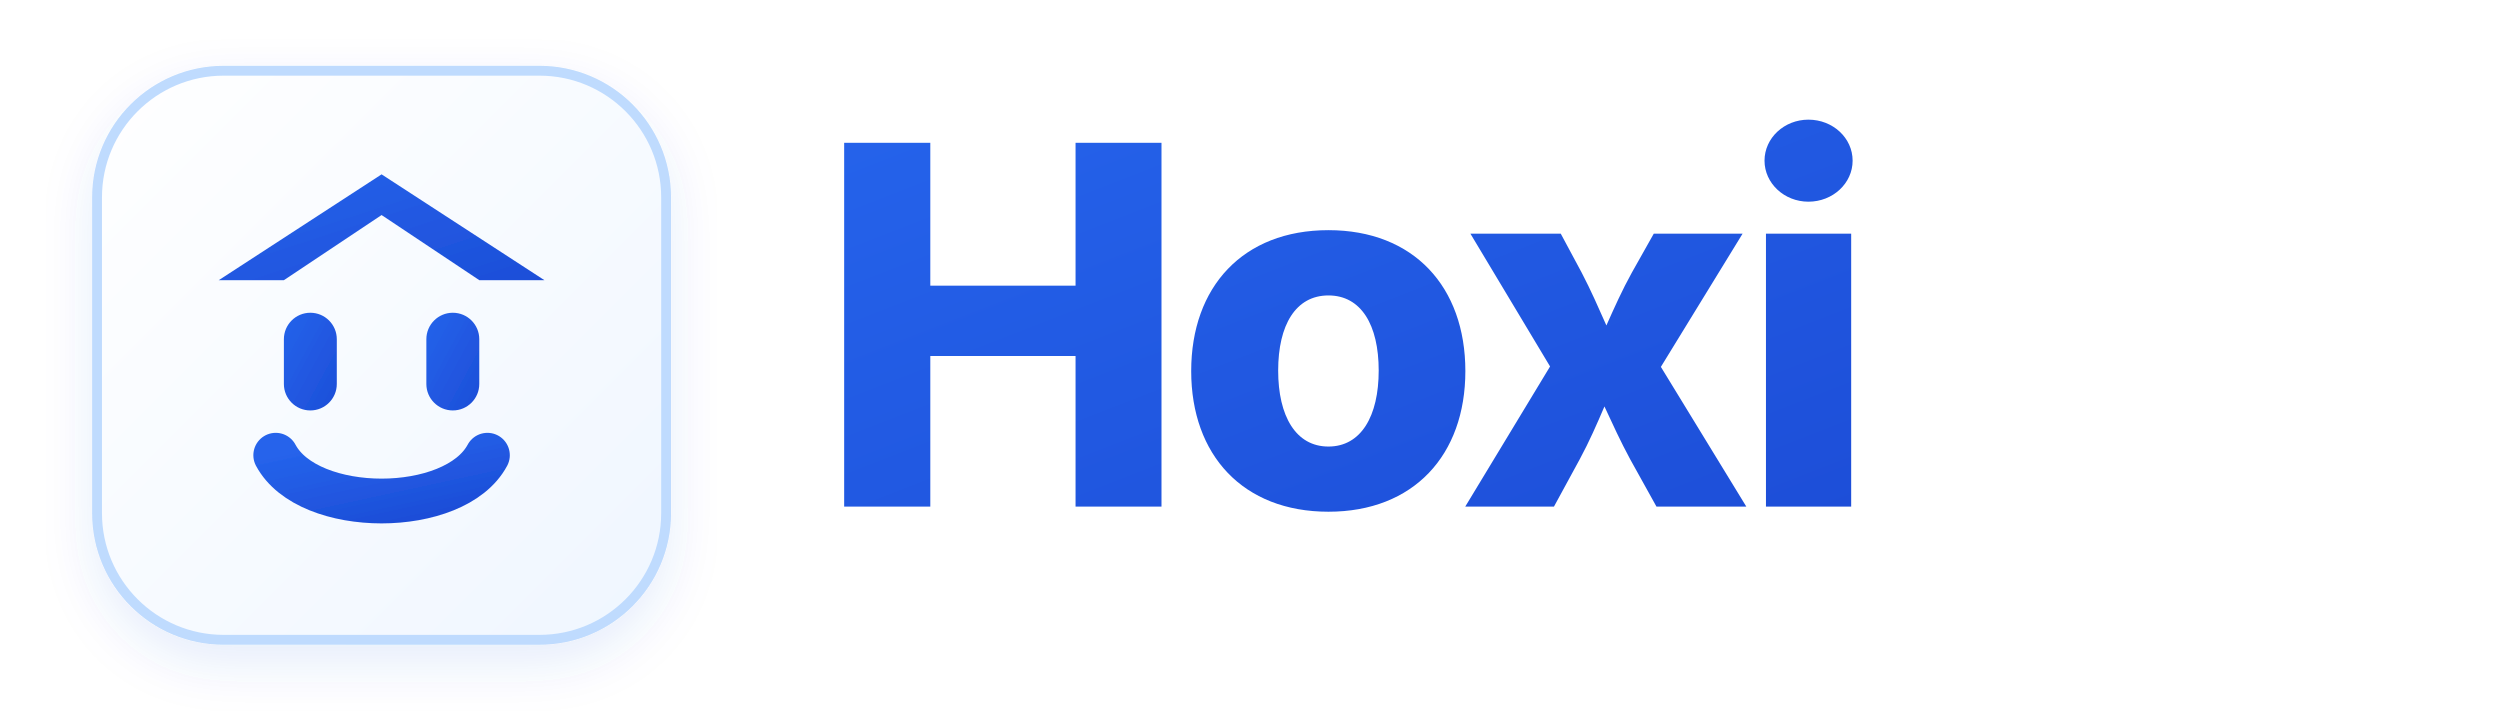
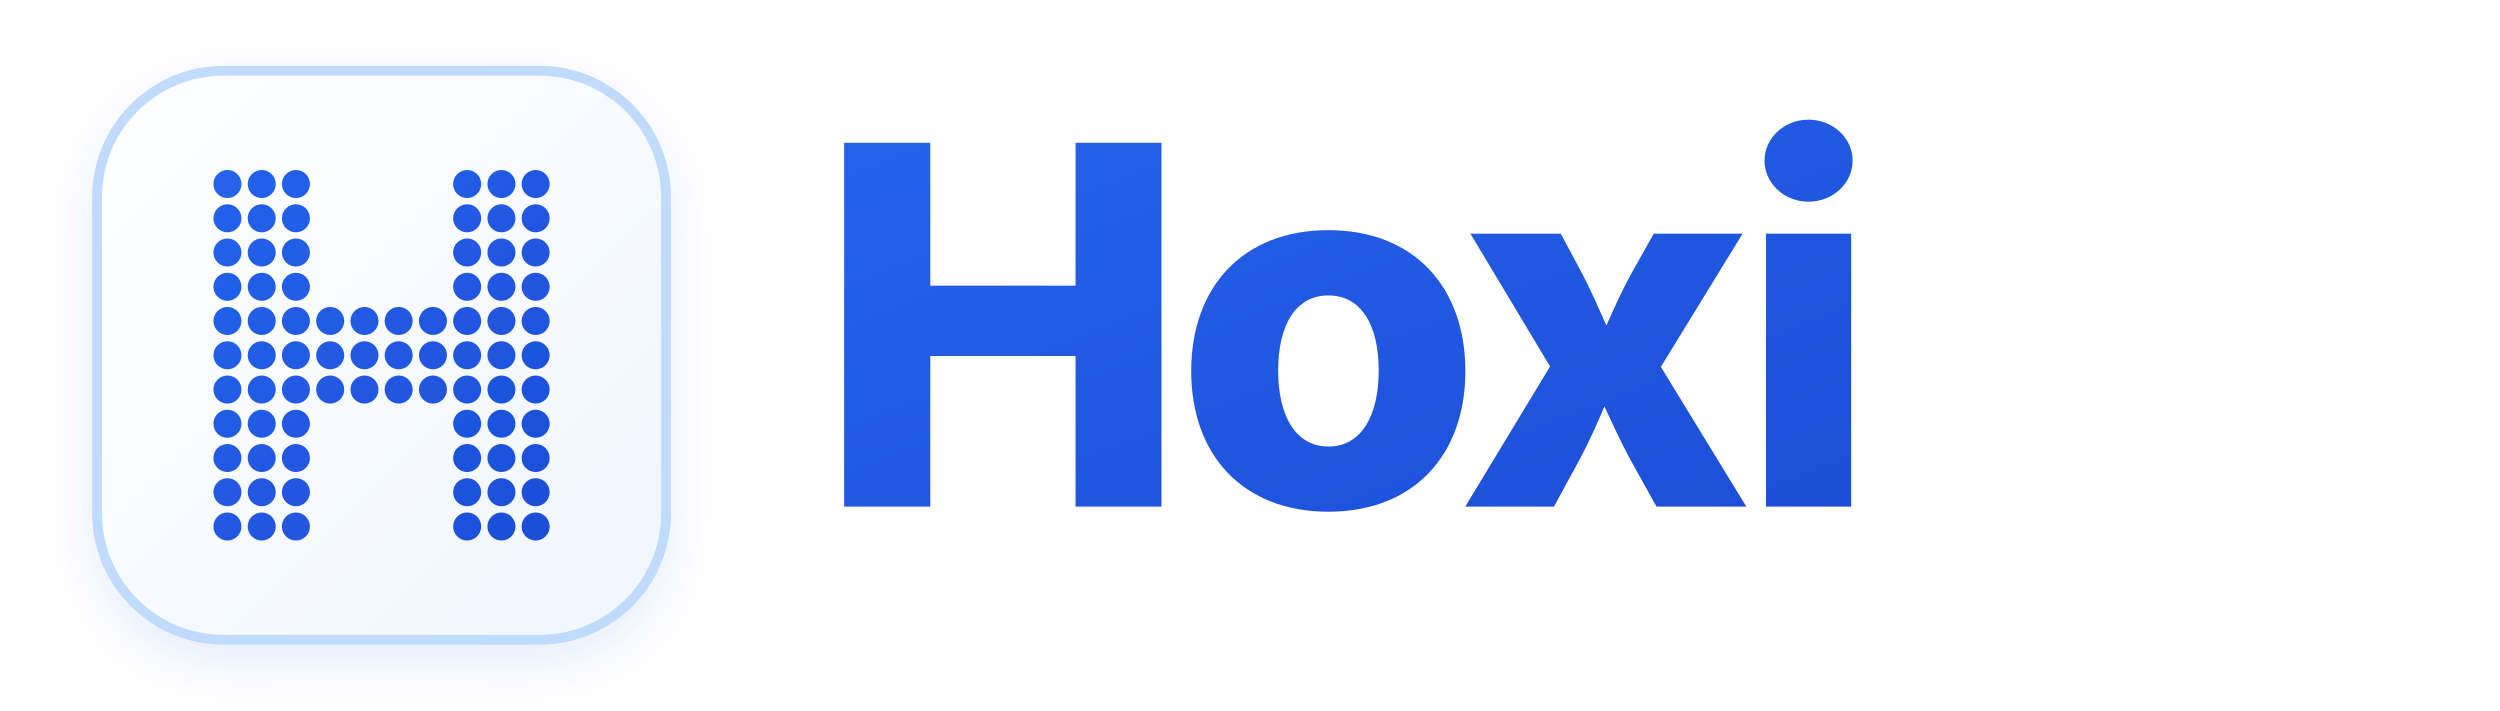
<svg xmlns="http://www.w3.org/2000/svg" viewBox="0 0 380 108" width="380" height="108" fill="none">
  <defs>
    <linearGradient id="hoxi-card-bg" x1="0%" y1="0%" x2="100%" y2="100%">
      <stop offset="0%" stop-color="#FFFFFF" />
      <stop offset="100%" stop-color="#EFF6FF" />
    </linearGradient>
    <linearGradient id="hoxi-brand-blue" x1="0%" y1="0%" x2="100%" y2="100%">
      <stop offset="0%" stop-color="#2563EB" />
      <stop offset="100%" stop-color="#1D4ED8" />
    </linearGradient>
    <filter id="hoxi-shadow" x="-8%" y="-8%" width="116%" height="120%">
      <feDropShadow dx="0" dy="3" stdDeviation="4" flood-color="#1D4ED8" flood-opacity="0.10" />
    </filter>
  </defs>
  <g transform="translate(14, 10)" filter="url(#hoxi-shadow)">
    <rect width="88" height="88" rx="20" fill="url(#hoxi-card-bg)" />
    <rect x="0.75" y="0.75" width="86.5" height="86.5" rx="19.25" stroke="#BFDBFE" stroke-width="1.5" />
-     <g transform="translate(4.4, 6.6) scale(1.2375)" fill="url(#hoxi-brand-blue)">
-       <path d="M32 8L52 21H44L32 13L20 21H12L32 8Z" />
-       <rect x="20" y="25" width="6.5" height="12" rx="3.25" />
-       <rect x="37.5" y="25" width="6.5" height="12" rx="3.25" />
-       <path d="M19 42.5C23 50 41 50 45 42.5" stroke="url(#hoxi-brand-blue)" stroke-width="5.5" stroke-linecap="round" fill="none" />
+     <g transform="scale(1.375)" fill="url(#hoxi-brand-blue)">
+       <path d="M13.41 13.07a1.55 1.55 0 1 0 3.10 0a1.55 1.55 0 1 0 -3.10 0 M17.20 13.07a1.55 1.55 0 1 0 3.10 0a1.55 1.55 0 1 0 -3.10 0 M20.98 13.07a1.55 1.55 0 1 0 3.10 0a1.55 1.55 0 1 0 -3.10 0 M39.91 13.07a1.55 1.55 0 1 0 3.10 0a1.55 1.55 0 1 0 -3.10 0 M43.70 13.07a1.55 1.55 0 1 0 3.10 0a1.55 1.55 0 1 0 -3.10 0 M47.48 13.07a1.55 1.55 0 1 0 3.10 0a1.55 1.55 0 1 0 -3.10 0 M13.41 16.86a1.55 1.55 0 1 0 3.10 0a1.55 1.55 0 1 0 -3.10 0 M17.20 16.86a1.55 1.55 0 1 0 3.10 0a1.55 1.55 0 1 0 -3.10 0 M20.98 16.86a1.55 1.55 0 1 0 3.10 0a1.55 1.55 0 1 0 -3.10 0 M39.91 16.86a1.55 1.55 0 1 0 3.10 0a1.55 1.55 0 1 0 -3.10 0 M43.70 16.86a1.55 1.55 0 1 0 3.10 0a1.55 1.55 0 1 0 -3.10 0 M47.48 16.86a1.55 1.55 0 1 0 3.10 0a1.55 1.55 0 1 0 -3.10 0 M13.41 20.64a1.55 1.55 0 1 0 3.10 0a1.55 1.55 0 1 0 -3.10 0 M17.20 20.64a1.55 1.55 0 1 0 3.10 0a1.55 1.55 0 1 0 -3.10 0 M20.98 20.64a1.55 1.55 0 1 0 3.10 0a1.55 1.55 0 1 0 -3.10 0 M39.91 20.64a1.55 1.55 0 1 0 3.10 0a1.55 1.55 0 1 0 -3.10 0 M43.70 20.64a1.55 1.55 0 1 0 3.10 0a1.55 1.55 0 1 0 -3.10 0 M47.48 20.64a1.55 1.55 0 1 0 3.10 0a1.55 1.55 0 1 0 -3.10 0 M13.41 24.43a1.55 1.55 0 1 0 3.10 0a1.55 1.55 0 1 0 -3.10 0 M17.20 24.43a1.55 1.55 0 1 0 3.10 0a1.55 1.55 0 1 0 -3.10 0 M20.98 24.43a1.55 1.55 0 1 0 3.10 0a1.55 1.55 0 1 0 -3.10 0 M39.91 24.43a1.55 1.55 0 1 0 3.10 0a1.55 1.55 0 1 0 -3.10 0 M43.70 24.43a1.55 1.55 0 1 0 3.10 0a1.55 1.55 0 1 0 -3.10 0 M47.48 24.43a1.55 1.55 0 1 0 3.10 0a1.55 1.55 0 1 0 -3.10 0 M13.41 28.21a1.55 1.55 0 1 0 3.10 0a1.55 1.55 0 1 0 -3.10 0 M17.20 28.21a1.55 1.55 0 1 0 3.10 0a1.55 1.55 0 1 0 -3.10 0 M20.98 28.21a1.55 1.55 0 1 0 3.10 0a1.55 1.55 0 1 0 -3.10 0 M24.77 28.21a1.55 1.55 0 1 0 3.10 0a1.55 1.55 0 1 0 -3.10 0 M28.56 28.21a1.55 1.55 0 1 0 3.10 0a1.55 1.55 0 1 0 -3.10 0 M32.34 28.21a1.55 1.55 0 1 0 3.10 0a1.55 1.55 0 1 0 -3.10 0 M36.13 28.21a1.55 1.55 0 1 0 3.10 0a1.55 1.55 0 1 0 -3.10 0 M39.91 28.21a1.55 1.55 0 1 0 3.10 0a1.55 1.55 0 1 0 -3.10 0 M43.70 28.21a1.55 1.55 0 1 0 3.10 0a1.55 1.55 0 1 0 -3.10 0 M47.48 28.21a1.55 1.55 0 1 0 3.10 0a1.55 1.55 0 1 0 -3.10 0 M13.41 32.00a1.55 1.55 0 1 0 3.10 0a1.55 1.55 0 1 0 -3.10 0 M17.20 32.00a1.55 1.55 0 1 0 3.10 0a1.55 1.55 0 1 0 -3.10 0 M20.98 32.00a1.55 1.55 0 1 0 3.10 0a1.55 1.55 0 1 0 -3.10 0 M24.77 32.00a1.55 1.55 0 1 0 3.10 0a1.55 1.55 0 1 0 -3.10 0 M28.56 32.00a1.55 1.55 0 1 0 3.10 0a1.55 1.55 0 1 0 -3.10 0 M32.34 32.00a1.55 1.55 0 1 0 3.10 0a1.55 1.55 0 1 0 -3.10 0 M36.13 32.00a1.55 1.55 0 1 0 3.10 0a1.55 1.55 0 1 0 -3.10 0 M39.91 32.00a1.55 1.55 0 1 0 3.10 0a1.55 1.55 0 1 0 -3.10 0 M43.70 32.00a1.55 1.55 0 1 0 3.10 0a1.55 1.55 0 1 0 -3.10 0 M47.48 32.00a1.55 1.55 0 1 0 3.10 0a1.55 1.55 0 1 0 -3.10 0 M13.41 35.79a1.55 1.55 0 1 0 3.10 0a1.55 1.55 0 1 0 -3.10 0 M17.20 35.79a1.55 1.55 0 1 0 3.10 0a1.55 1.55 0 1 0 -3.10 0 M20.98 35.79a1.55 1.55 0 1 0 3.10 0a1.55 1.55 0 1 0 -3.10 0 M24.77 35.79a1.55 1.55 0 1 0 3.10 0a1.55 1.55 0 1 0 -3.10 0 M28.56 35.79a1.55 1.55 0 1 0 3.10 0a1.55 1.55 0 1 0 -3.10 0 M32.34 35.79a1.55 1.55 0 1 0 3.10 0a1.55 1.55 0 1 0 -3.10 0 M36.13 35.79a1.55 1.55 0 1 0 3.10 0a1.55 1.55 0 1 0 -3.10 0 M39.91 35.79a1.55 1.55 0 1 0 3.10 0a1.55 1.55 0 1 0 -3.10 0 M43.70 35.79a1.55 1.55 0 1 0 3.10 0a1.55 1.55 0 1 0 -3.10 0 M47.48 35.79a1.55 1.55 0 1 0 3.10 0a1.55 1.55 0 1 0 -3.10 0 M13.41 39.57a1.55 1.55 0 1 0 3.10 0a1.55 1.55 0 1 0 -3.10 0 M17.20 39.57a1.55 1.55 0 1 0 3.10 0a1.55 1.55 0 1 0 -3.10 0 M20.98 39.57a1.55 1.55 0 1 0 3.10 0a1.55 1.55 0 1 0 -3.10 0 M39.91 39.57a1.55 1.55 0 1 0 3.10 0a1.55 1.55 0 1 0 -3.10 0 M43.70 39.57a1.55 1.55 0 1 0 3.10 0a1.55 1.55 0 1 0 -3.10 0 M47.48 39.57a1.55 1.55 0 1 0 3.10 0a1.55 1.55 0 1 0 -3.10 0 M13.41 43.36a1.55 1.55 0 1 0 3.10 0a1.55 1.55 0 1 0 -3.10 0 M17.20 43.36a1.55 1.55 0 1 0 3.10 0a1.55 1.55 0 1 0 -3.10 0 M20.98 43.36a1.55 1.55 0 1 0 3.10 0a1.55 1.55 0 1 0 -3.10 0 M39.91 43.36a1.55 1.55 0 1 0 3.10 0a1.55 1.55 0 1 0 -3.10 0 M43.70 43.36a1.55 1.55 0 1 0 3.10 0a1.55 1.55 0 1 0 -3.10 0 M47.48 43.36a1.55 1.55 0 1 0 3.10 0a1.55 1.55 0 1 0 -3.10 0 M13.41 47.14a1.55 1.55 0 1 0 3.10 0a1.55 1.55 0 1 0 -3.10 0 M17.20 47.14a1.55 1.55 0 1 0 3.10 0a1.55 1.55 0 1 0 -3.10 0 M20.98 47.14a1.55 1.55 0 1 0 3.10 0a1.55 1.55 0 1 0 -3.10 0 M39.91 47.14a1.55 1.55 0 1 0 3.10 0a1.55 1.55 0 1 0 -3.10 0 M43.70 47.14a1.55 1.55 0 1 0 3.10 0a1.55 1.55 0 1 0 -3.10 0 M47.48 47.14a1.55 1.55 0 1 0 3.10 0a1.55 1.55 0 1 0 -3.10 0 M13.41 50.93a1.55 1.55 0 1 0 3.10 0a1.55 1.55 0 1 0 -3.10 0 M17.20 50.93a1.55 1.55 0 1 0 3.10 0a1.55 1.55 0 1 0 -3.10 0 M20.98 50.93a1.55 1.55 0 1 0 3.10 0a1.55 1.55 0 1 0 -3.10 0 M39.91 50.93a1.55 1.55 0 1 0 3.10 0a1.55 1.55 0 1 0 -3.10 0 M43.70 50.93a1.55 1.55 0 1 0 3.10 0a1.55 1.55 0 1 0 -3.10 0 M47.48 50.93a1.55 1.55 0 1 0 3.10 0a1.55 1.55 0 1 0 -3.10 0" />
    </g>
  </g>
  <text x="124" y="77" fill="url(#hoxi-brand-blue)" font-family="-apple-system, BlinkMacSystemFont, 'SF Pro Display', 'Inter', 'Segoe UI', Roboto, Helvetica, Arial, sans-serif" font-size="76" font-weight="800" letter-spacing="-2.5">Hoxi</text>
</svg>
